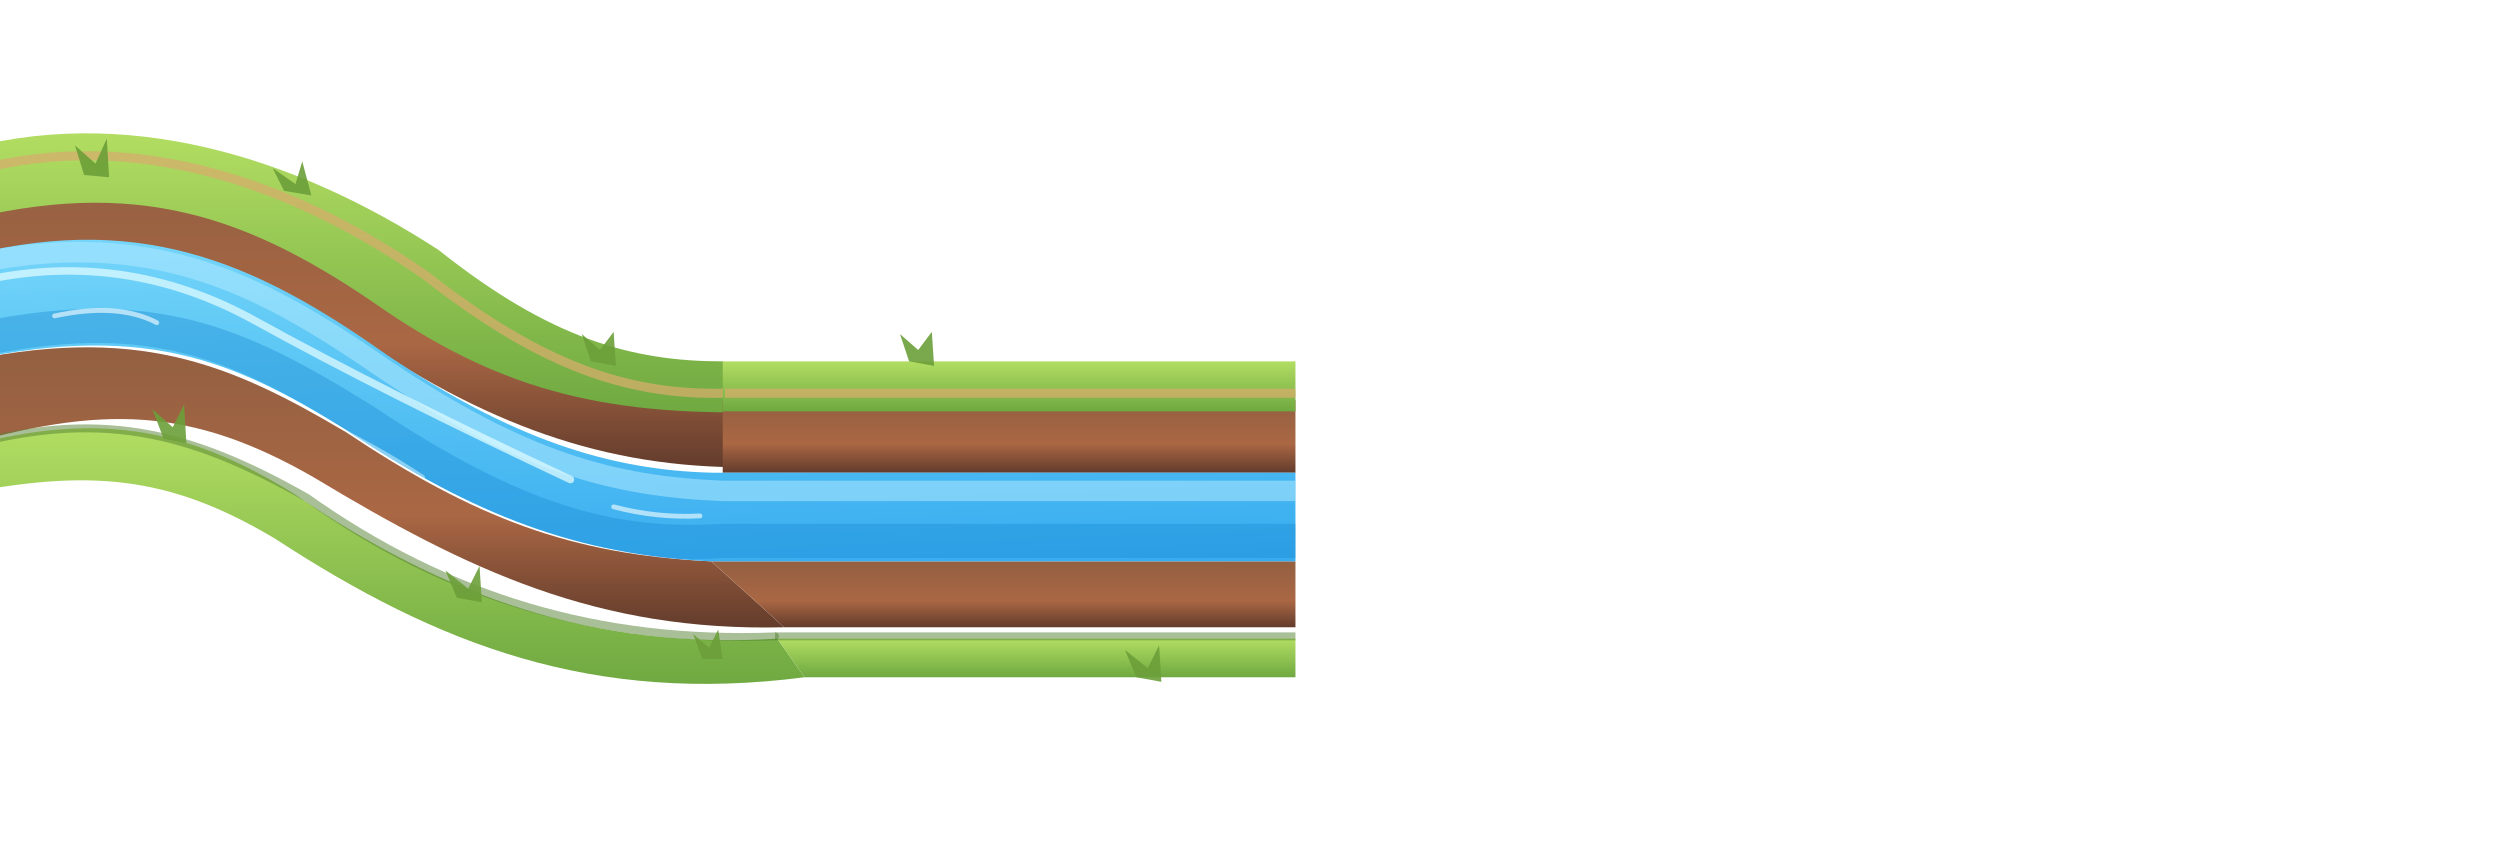
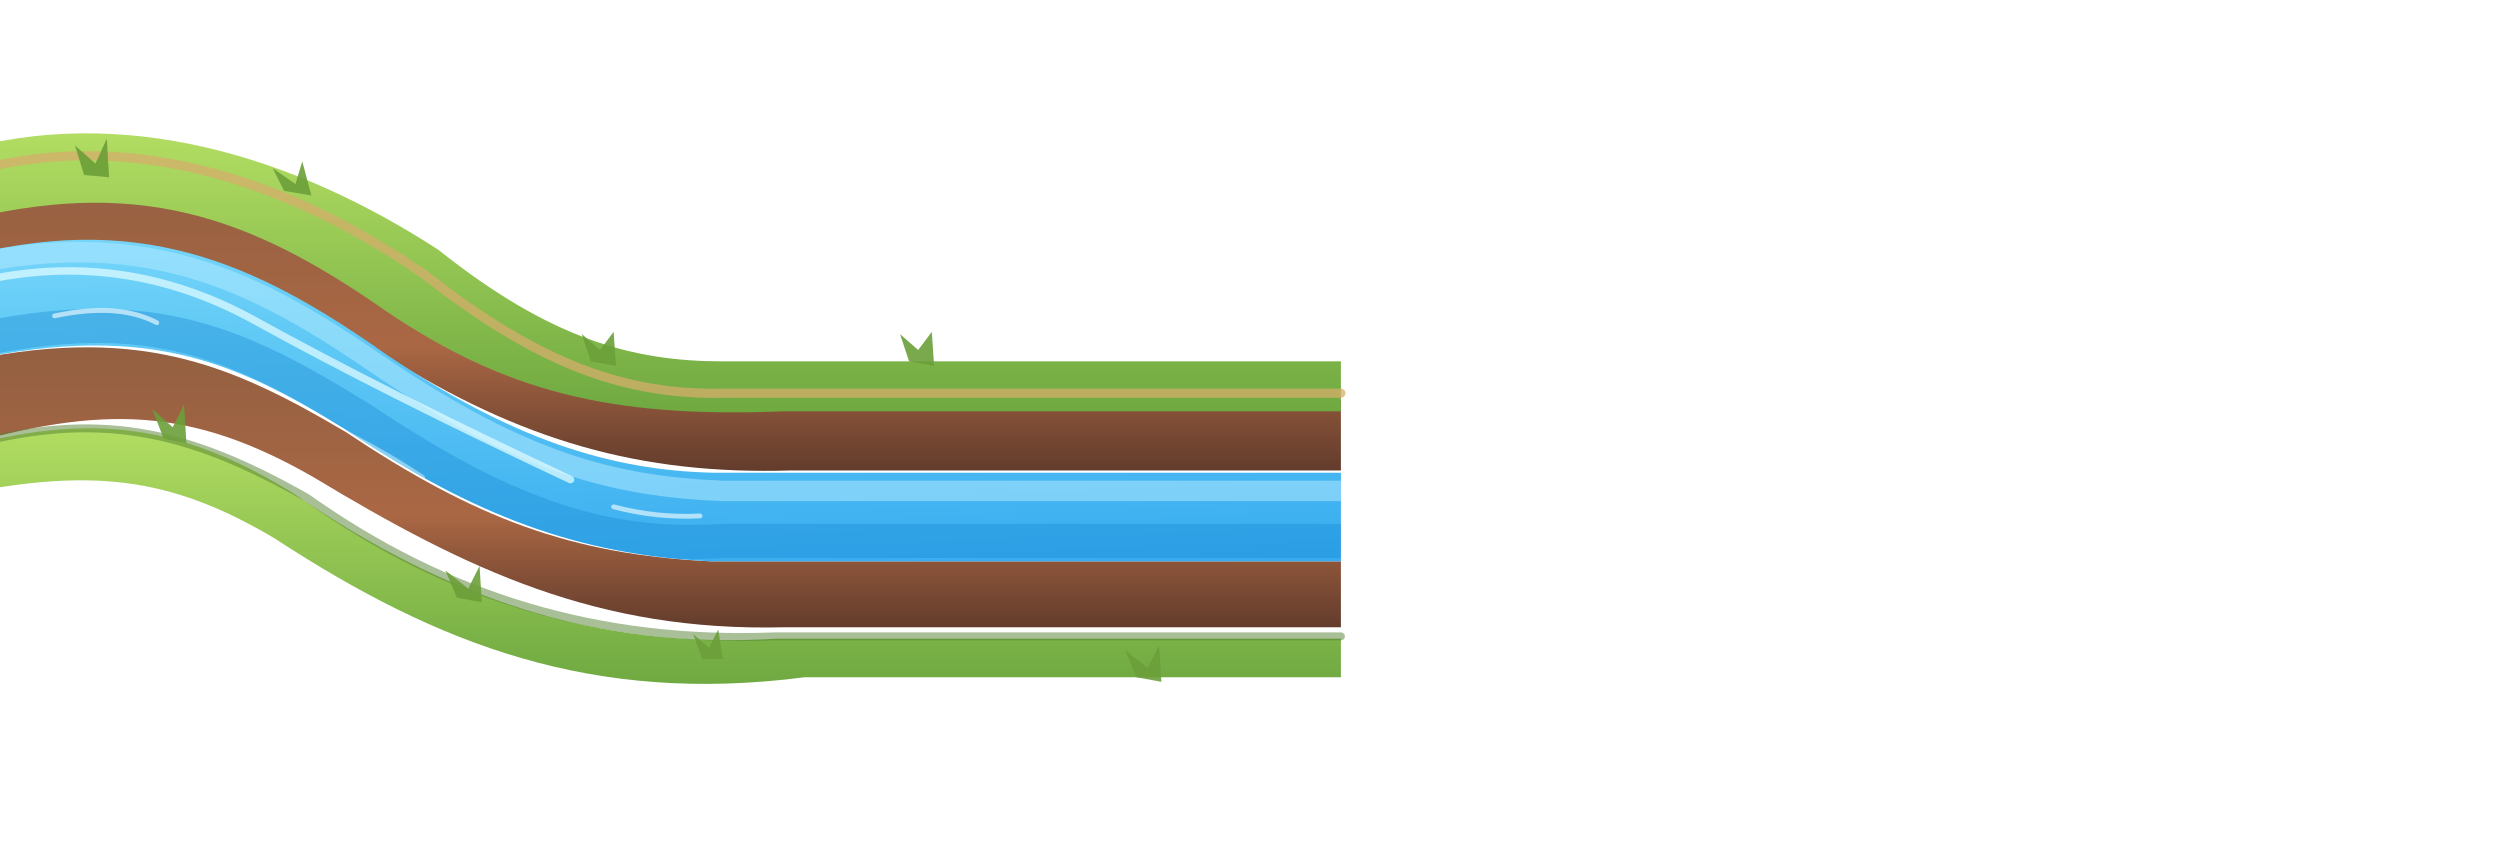
<svg xmlns="http://www.w3.org/2000/svg" width="1100" height="370" viewBox="0 0 1100 370" role="img" aria-labelledby="title desc">
  <defs>
    <linearGradient id="water-fill" x1="0" y1="0" x2="0.15" y2="1">
      <stop offset="0" stop-color="#86dfff" />
      <stop offset="0.30" stop-color="#60c9f5" />
      <stop offset="0.69" stop-color="#3aaef0" />
      <stop offset="1" stop-color="#238bdc" />
    </linearGradient>
    <linearGradient id="bank-green" x1="0" y1="0" x2="0" y2="1">
      <stop offset="0" stop-color="#b2dd62" />
      <stop offset="1" stop-color="#6fa941" />
    </linearGradient>
    <linearGradient id="bank-brown" x1="0" y1="0" x2="0" y2="1">
      <stop offset="0" stop-color="#936041" />
      <stop offset="0.6" stop-color="#aa6744" />
      <stop offset="1" stop-color="#633c2c" />
    </linearGradient>
    <linearGradient id="water-end" x1="0" y1="0" x2="0" y2="1">
      <stop offset="0" stop-color="#87daf6" />
      <stop offset="0.5" stop-color="#4bbce9" />
      <stop offset="1" stop-color="#319bd9" />
    </linearGradient>
    <clipPath id="clip-water">
-       <path id="water-shape" d="M -20 114 C 60 92 112 115 170 156 C 225 193 268 207 314 208 L 570 208 L 570 247 L 313 247 C 254 244 209 227 152 189 C 102 158 62 141 -20 160 Z" />
+       <path id="water-shape" d="M -20 114 C 60 92 112 115 170 156 C 225 193 268 207 314 208 L 590 208 L 590 247 L 313 247 C 254 244 209 227 152 189 C 102 158 62 141 -20 160 Z" />
    </clipPath>
  </defs>
  <g id="fixed-source-banks">
-     <path id="upper-soil" d="M-20 78 C 54 56 122 81 184 125 C 234 163 271 176 320 176 L348 205 C 282 209 229 194 169 156 C 111 116 61 94 -20 114 Z" fill="url(#bank-brown)" />
-     <path id="lower-soil" d="M-20 160 C 60 142 101 160 152 190 C 209 228 251 244 313 247 L345 276 C 263 278 206 251 138 210 C 84 179 45 178 -20 197 Z" fill="url(#bank-brown)" />
-     <path id="upper-grass" d="M-20 67 C 54 45 130 69 193 110 C 242 149 278 159 318 159 L344 181 C 268 184 222 172 170 137 C 110 95 60 77 -20 98 Z" fill="url(#bank-green)" />
-     <path id="lower-grass" d="M-20 198 C 41 180 82 188 129 217 C 196 263 262 286 342 281 L354 298 C 261 310 193 284 121 237 C 74 209 39 206 -20 218 Z" fill="url(#bank-green)" />
-     <path d="M-18 77 C 53 55 125 78 187 121 C 238 161 276 174 319 173" fill="none" stroke="#d5ae6b" stroke-width="4" opacity=".75" stroke-linecap="round" />
-     <path d="M-18 197 C 43 180 82 189 135 219 C 197 263 264 283 341 280" fill="none" stroke="#537f32" stroke-width="3.5" opacity=".5" stroke-linecap="round" />
-     <path d="M318 176 H570 V208 H318 Z" fill="url(#bank-brown)" />
-     <path d="M313 247 H570 V276 H345 Z" fill="url(#bank-brown)" />
-     <path d="M318 159 H570 V181 H318 Z" fill="url(#bank-green)" />
-     <path d="M342 281 H570 V298 H354 Z" fill="url(#bank-green)" />
-     <path d="M319 173 H570" fill="none" stroke="#d5ae6b" stroke-width="4" opacity=".75" />
-     <path d="M341 280 H570" fill="none" stroke="#537f32" stroke-width="3.5" opacity=".5" />
+     <path id="upper-soil" d="M-20 78 C 54 56 122 81 184 125 C 234 163 271 176 320 176 L590 176 L590 207 L348 207 C 282 209 229 194 169 156 C 111 116 61 94 -20 114 Z" fill="url(#bank-brown)" />
+     <path id="lower-soil" d="M-20 160 C 60 142 101 160 152 190 C 209 228 251 244 313 247 L590 247 L590 276 L345 276 C 263 278 206 251 138 210 C 84 179 45 178 -20 197 Z" fill="url(#bank-brown)" />
+     <path id="upper-grass" d="M-20 67 C 54 45 130 69 193 110 C 242 149 278 159 318 159 L590 159 L590 181 L344 181 C 268 184 222 172 170 137 C 110 95 60 77 -20 98 Z" fill="url(#bank-green)" />
+     <path id="lower-grass" d="M-20 198 C 41 180 82 188 129 217 C 196 263 262 286 342 281 L590 281 L590 298 L354 298 C 261 310 193 284 121 237 C 74 209 39 206 -20 218 Z" fill="url(#bank-green)" />
+     <path d="M-18 77 C 53 55 125 78 187 121 C 238 161 276 174 319 173 L590 173" fill="none" stroke="#d5ae6b" stroke-width="4" opacity=".75" stroke-linecap="round" />
+     <path d="M-18 197 C 43 180 82 189 135 219 C 197 263 264 283 341 280 L590 280" fill="none" stroke="#537f32" stroke-width="3.5" opacity=".5" stroke-linecap="round" />
    <g fill="#6b9e39" opacity=".9">
      <path d="M400 159 l-4 -12 8 7 6 -8 1 15Z" />
      <path d="M500 298 l-5 -12 10 8 5 -10 1 16Z" />
    </g>
    <g fill="#6b9e39" opacity=".9">
      <path d="M37 77 l-4 -13 9 8 5 -11 1 17Z" />
      <path d="M125 84 l-5 -10 10 7 3 -10 4 15Z" />
      <path d="M260 159 l-4 -12 8 7 6 -8 1 15Z" />
      <path d="M72 193 l-5 -13 9 8 5 -10 1 17Z" />
      <path d="M201 263 l-5 -12 10 8 5 -10 1 16Z" />
      <path d="M309 290 l-4 -11 7 6 4 -8 2 13Z" />
    </g>
  </g>
  <g id="dynamic-water-flow">
    <g clip-path="url(#clip-water)">
      <rect x="-20" y="70" width="1140" height="270" fill="url(#water-fill)" />
-       <path d="M-25 153 C 63 131 102 149 160 185 C 226 229 268 241 318 238 L 570 238" fill="none" stroke="#1788d3" stroke-width="15" opacity=".38" stroke-linecap="round" />
-       <path d="M-25 119 C 63 97 112 123 170 163 C 230 203 269 214 318 216 L 570 216" fill="none" stroke="#b3eaff" stroke-width="9" opacity=".52" stroke-linecap="round" />
+       <path d="M-25 153 C 63 131 102 149 160 185 C 226 229 268 241 318 238 L 590 238" fill="none" stroke="#1788d3" stroke-width="15" opacity=".38" stroke-linecap="round" />
+       <path d="M-25 119 C 63 97 112 123 170 163 C 230 203 269 214 318 216 L 590 216" fill="none" stroke="#b3eaff" stroke-width="9" opacity=".52" stroke-linecap="round" />
      <g id="water-highlight-animated" fill="none" stroke="#d9f8ff" stroke-linecap="round" opacity=".78">
        <path d="M-10 124 Q54 109 112 141 T251 211" stroke-width="3.3" />
        <path d="M75 158 Q144 182 186 210" stroke-width="2" opacity=".65" />
      </g>
      <g id="water-sheen" stroke="#eefbff" fill="none" stroke-width="2.1" stroke-linecap="round" opacity=".65">
        <path d="M24 139 q28 -6 45 3" />
        <path d="M270 223 q19 5 38 4" />
      </g>
    </g>
  </g>
  <style>
 #water-highlight-animated { animation: gmb-water-glimmer 3.2s ease-in-out infinite; }
 @keyframes gmb-water-glimmer { 0%,100%{opacity:.68} 50%{opacity:.91} }
 @media (prefers-reduced-motion: reduce) { #water-highlight-animated{animation:none} }
</style>
</svg>
